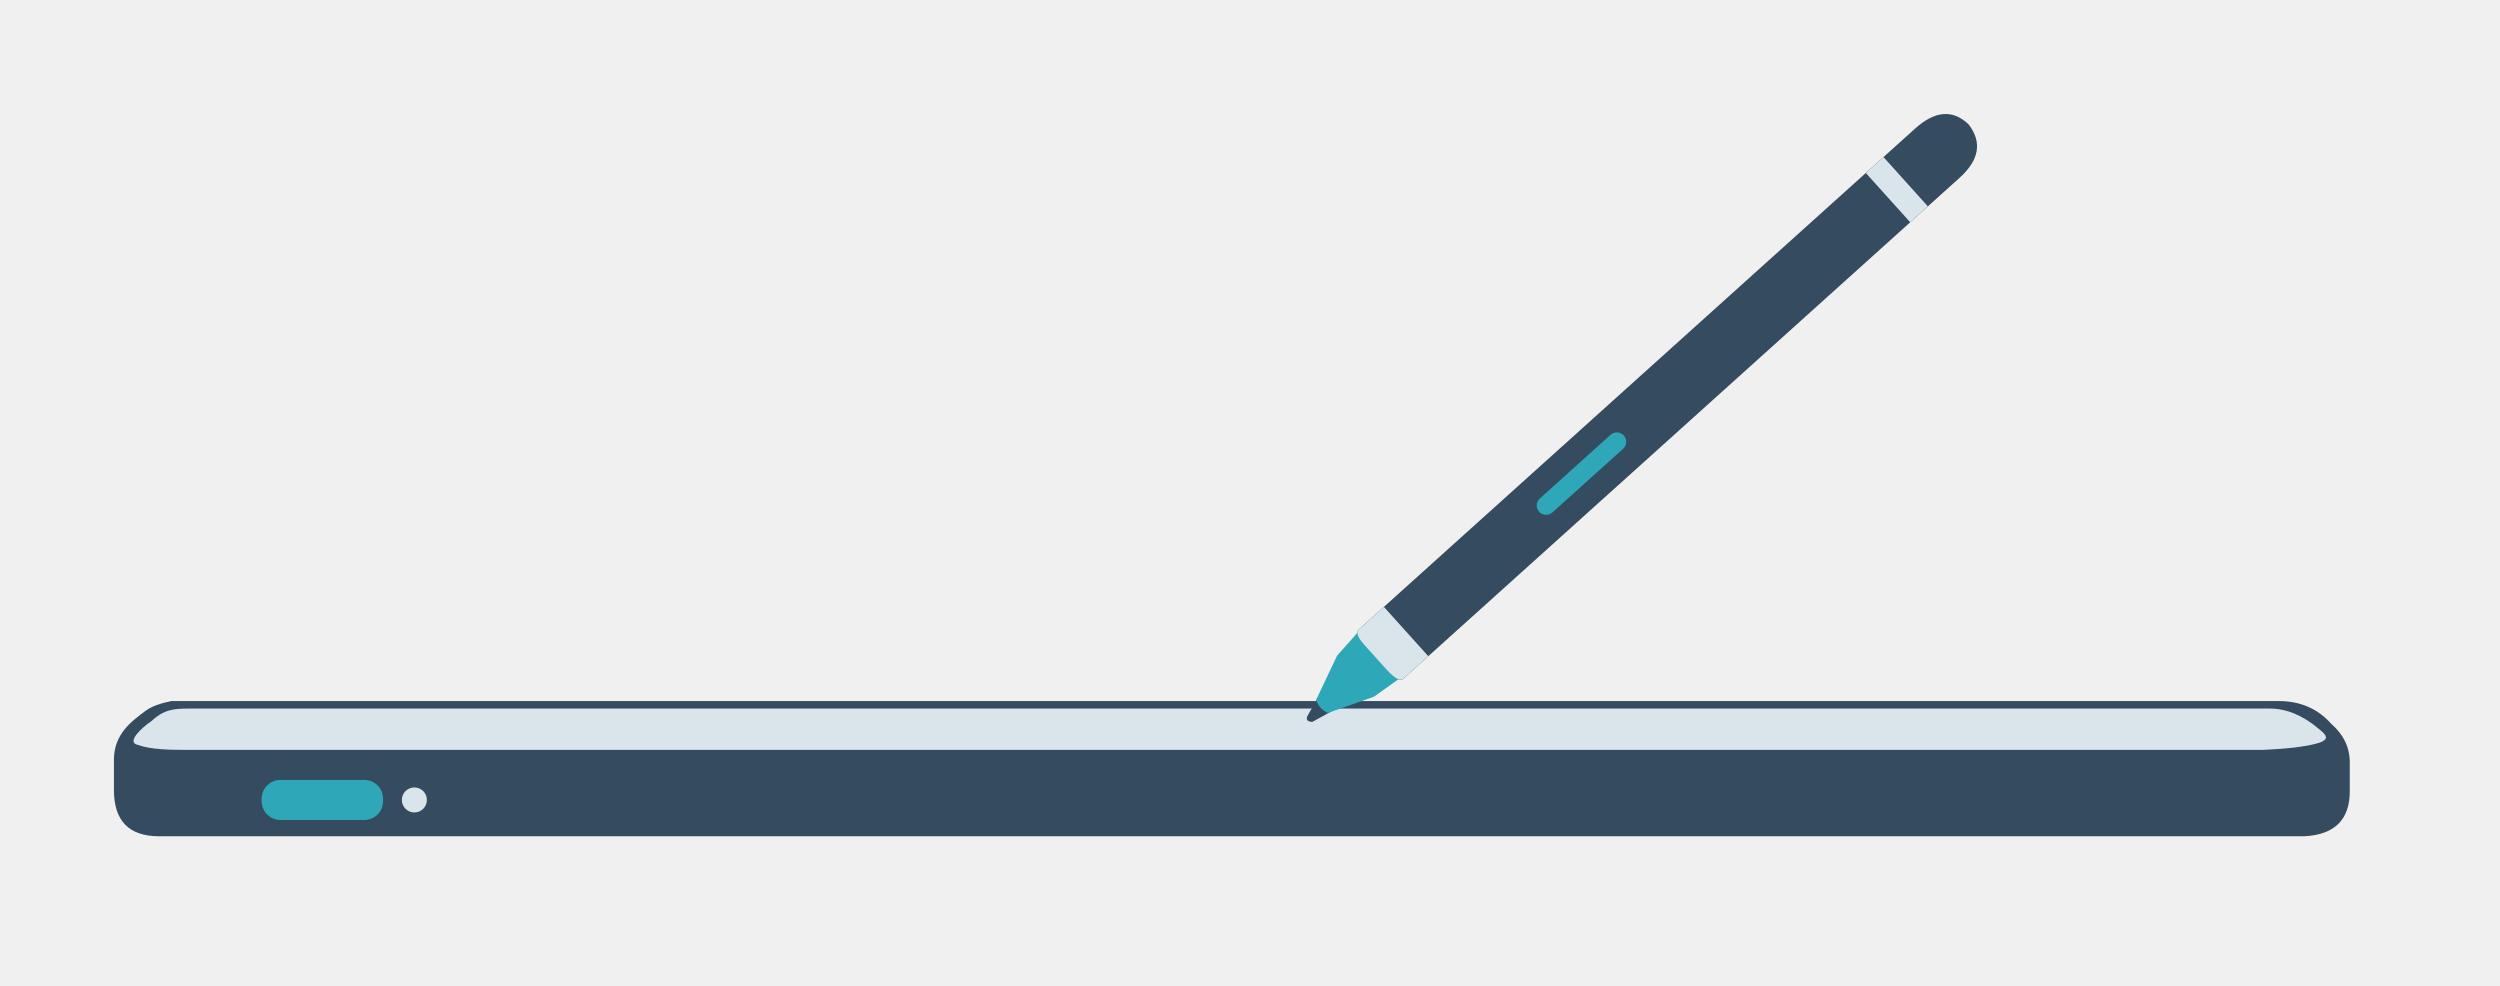
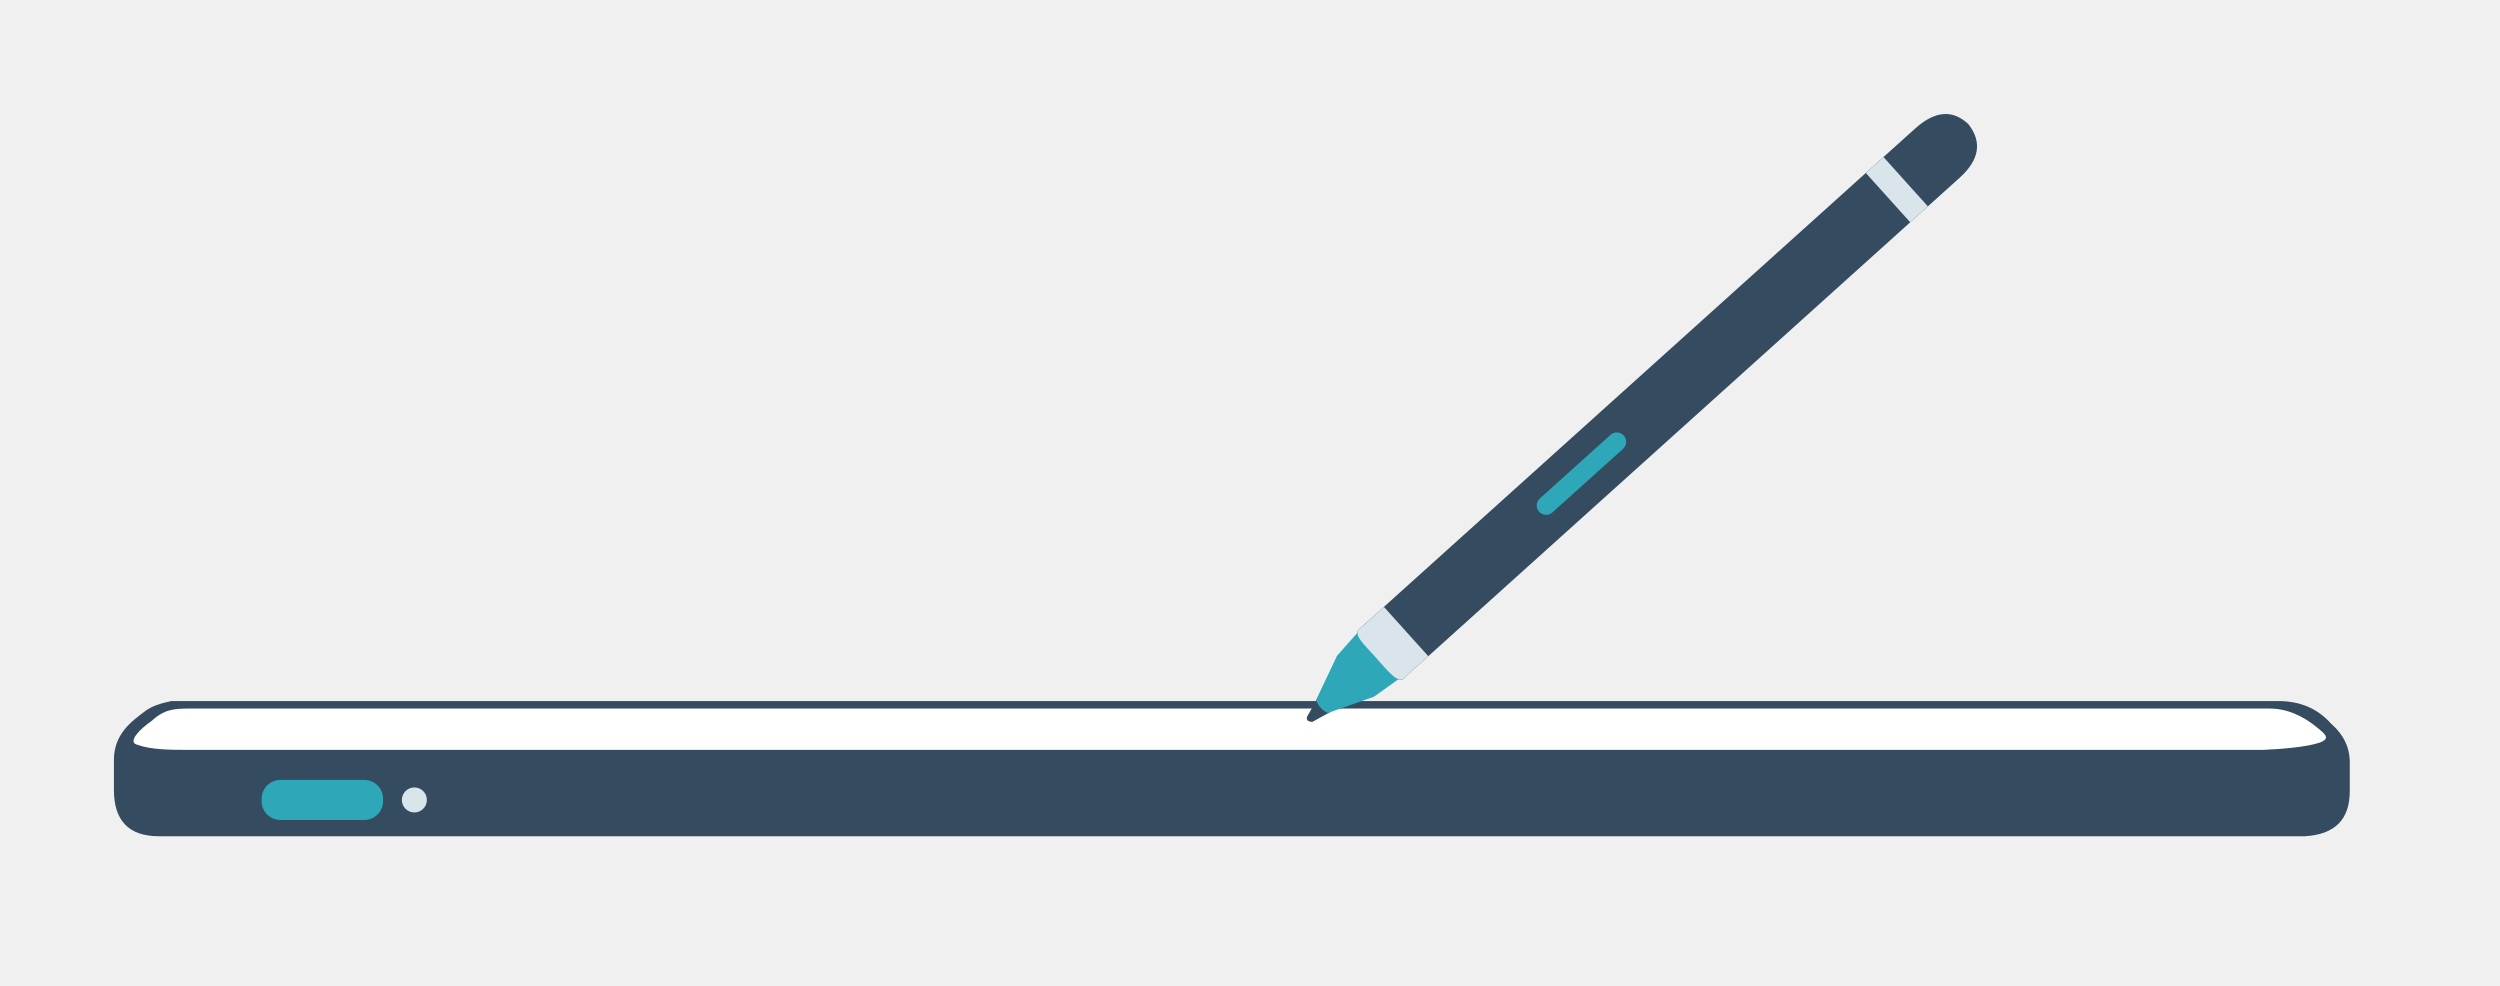
<svg xmlns="http://www.w3.org/2000/svg" width="1997" height="787" viewBox="0 0 1997 787" fill="none">
  <g id="graphic-tablet">
    <g id="graphic-tablet_2">
      <path id="casing" d="M132 560H1820C1837.33 560 1851.33 566 1862 578C1872 586.667 1877 597 1877 609V632C1877 654.667 1865 666.667 1841 668H127C103 668 91 655.667 91 631V607C91 586.333 105 576.25 116 568C127 559.75 145 560 132 560Z" fill="#344B60" />
-       <path id="writing-surface" d="M151 566H1813C1826.33 566 1839.33 571.333 1852 582C1856.67 586 1862.67 590.167 1852 593.5C1841.33 596.833 1822.67 598.333 1808 599H151C137 599 121 599 110 595C100.667 593 113 581.333 121 576C131 566.667 139 566 151 566Z" fill="#DAE4EB" />
+       <path id="writing-surface" d="M151 566H1813C1826.33 566 1839.33 571.333 1852 582C1856.67 586 1862.67 590.167 1852 593.5C1841.33 596.833 1822.67 598.333 1808 599H151C137 599 121 599 110 595C100.667 593 113 581.333 121 576C131 566.667 139 566 151 566Z" fill="white" />
      <path id="power-switch" d="M291 623H224C215.716 623 209 629.716 209 638V640C209 648.284 215.716 655 224 655H291C299.284 655 306 648.284 306 640V638C306 629.716 299.284 623 291 623Z" fill="#2EA8B8" />
      <path id="power-led" d="M331 649C336.523 649 341 644.523 341 639C341 633.477 336.523 629 331 629C325.477 629 321 633.477 321 639C321 644.523 325.477 649 331 649Z" fill="#DAE4EB" />
    </g>
    <g id="stylus">
      <path id="nib" d="M1044.23 572.205C1043.14 574.98 1044.48 576.466 1048.25 576.663L1063.56 568.261L1053.59 555.701L1044.23 572.205Z" fill="#344B60" />
      <path id="tip-cone" d="M1051.29 559.121L1068 523.886L1091.34 497.493L1126.13 536.137L1097.45 556.584L1060.66 569.525C1056.05 567.396 1052.92 563.928 1051.29 559.121Z" fill="#2EA8B8" />
      <path id="barrel" d="M1084.65 503.515L1529.79 102.706C1545.65 88.431 1559.87 87.288 1572.46 99.278C1583.51 113.546 1581.11 127.818 1565.26 142.093L1120.11 542.902C1114.86 544.043 1111.26 536.395 1101 525C1091.19 514.101 1082.97 508.62 1084.65 503.515Z" fill="#344B60" />
      <path id="front-ring" d="M1084.65 503.515L1105.46 484.78L1140.92 524.166L1120.11 542.902C1114.86 544.043 1108.26 535.561 1098 524.166C1088.19 513.267 1082.97 508.62 1084.65 503.515Z" fill="#DAE4EB" />
      <path id="rear-ring" d="M1490.41 138.17L1504.53 125.456L1539.99 164.843L1525.87 177.557L1490.41 138.17Z" fill="#DAE4EB" />
      <path id="stylus-button" d="M1286.49 347.341L1230.01 398.195C1226.94 400.967 1226.69 405.709 1229.46 408.787C1232.23 411.866 1236.97 412.114 1240.05 409.343L1296.53 358.489C1299.61 355.717 1299.86 350.975 1297.09 347.897C1294.31 344.818 1289.57 344.57 1286.49 347.341Z" fill="#2EA8B8" />
    </g>
  </g>
</svg>
